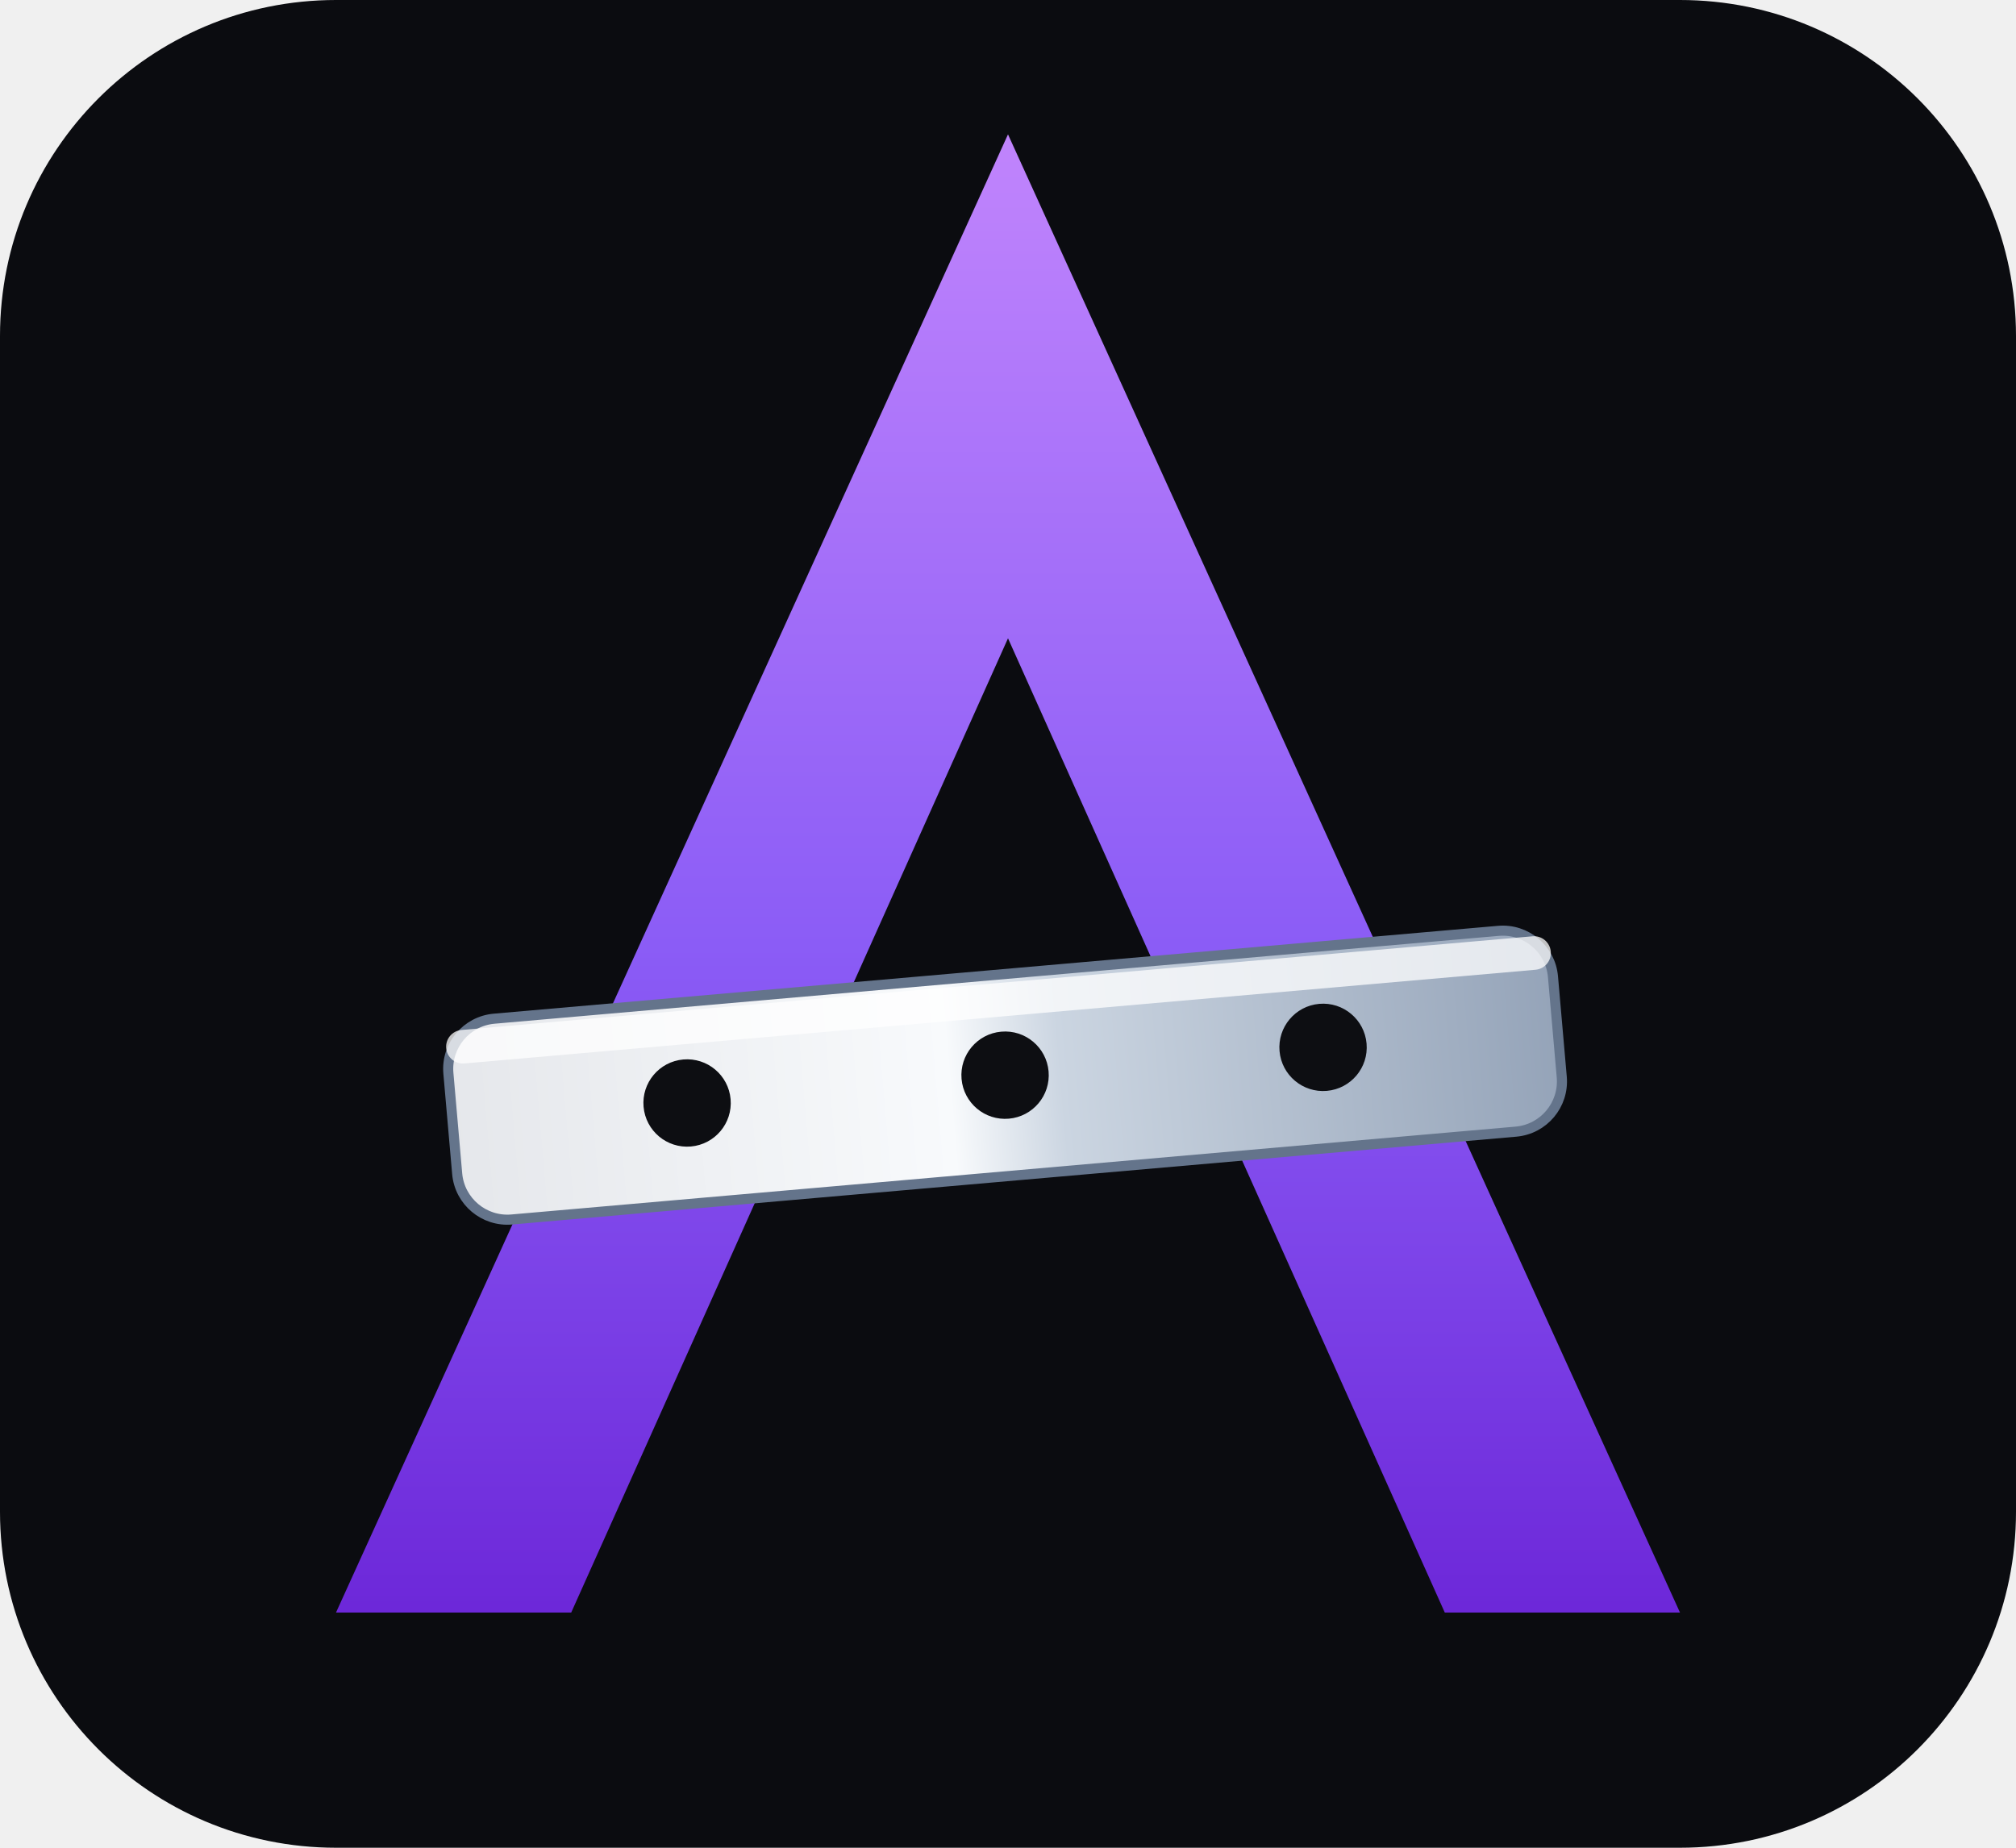
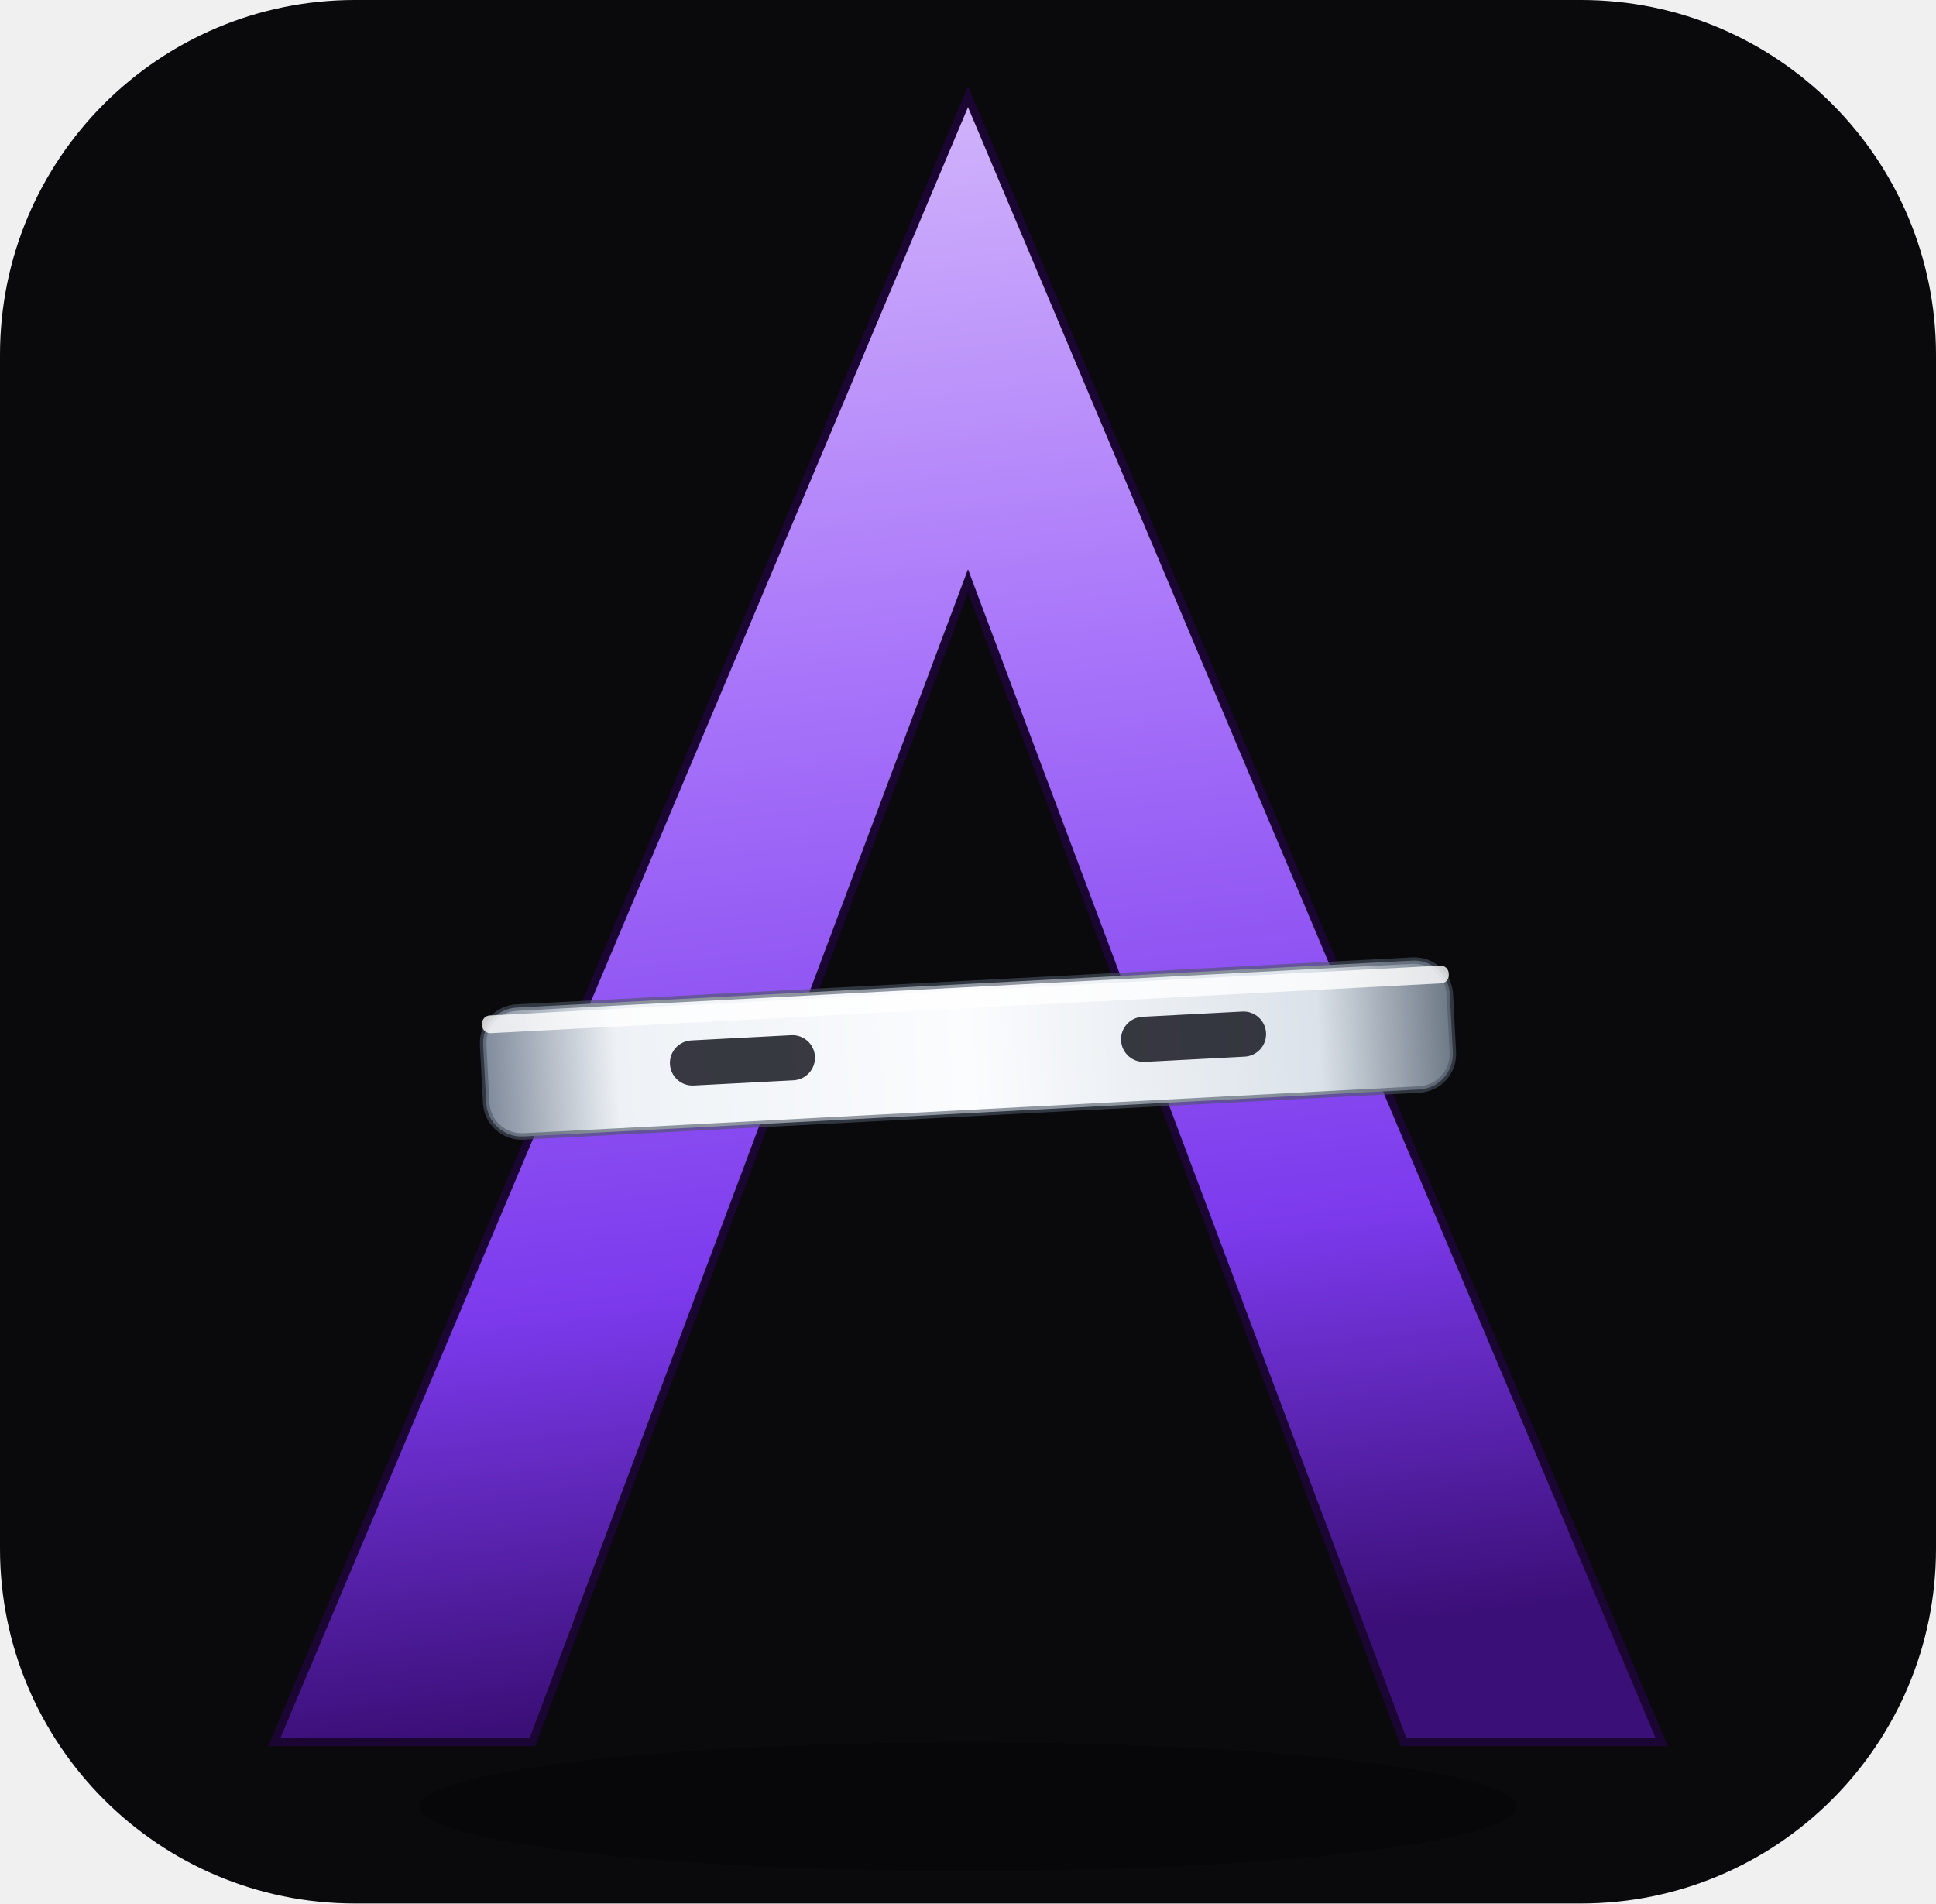
- <svg xmlns="http://www.w3.org/2000/svg" viewBox="0 0 120 110">
-   <rect width="120" height="110" rx="20" fill="#0b0c10" />
+ <svg xmlns="http://www.w3.org/2000/svg" viewBox="0 0 120 118">
+   <rect width="120" height="118" rx="22" fill="#0a0a0d" />
  <defs>
-     <linearGradient id="legGrad" x1="0%" y1="0%" x2="0%" y2="100%">
-       <stop offset="0%" stop-color="#c084fc" />
-       <stop offset="55%" stop-color="#8b5cf6" />
-       <stop offset="100%" stop-color="#6d28d9" />
+     <linearGradient id="legGrad" x1="0%" y1="0%" x2="10%" y2="100%">
+       <stop offset="0%" stop-color="#d6bcfb" />
+       <stop offset="38%" stop-color="#a976fa" />
+       <stop offset="75%" stop-color="#7c3aed" />
+       <stop offset="100%" stop-color="#3b0f78" />
    </linearGradient>
    <linearGradient id="bladeGrad" x1="0%" y1="0%" x2="100%" y2="0%">
-       <stop offset="0%" stop-color="#e5e7eb" />
-       <stop offset="45%" stop-color="#f8fafc" />
-       <stop offset="55%" stop-color="#cbd5e1" />
-       <stop offset="100%" stop-color="#94a3b8" />
+       <stop offset="0%" stop-color="#7c8798" />
+       <stop offset="14%" stop-color="#eef2f6" />
+       <stop offset="50%" stop-color="#fbfcfe" />
+       <stop offset="86%" stop-color="#dbe2e9" />
+       <stop offset="100%" stop-color="#6b7684" />
    </linearGradient>
  </defs>
-   <path d="M60 8 L20 96 L34 96 L60 38 L86 96 L100 96 Z" fill="url(#legGrad)" />
-   <g transform="rotate(-5 60 66)">
-     <rect x="27" y="58" width="66" height="12" rx="3" fill="url(#bladeGrad)" stroke="#64748b" stroke-width="0.6" />
-     <circle cx="41" cy="64" r="2.6" fill="#0d0e12" />
-     <circle cx="60" cy="64" r="2.6" fill="#0d0e12" />
-     <circle cx="79" cy="64" r="2.6" fill="#0d0e12" />
-     <rect x="27" y="58.5" width="66" height="2" rx="1" fill="#ffffff" opacity="0.75" />
+   <ellipse cx="60" cy="112" rx="34" ry="4" fill="#000000" opacity="0.28" />
+   <path d="M60 6 L17 108 L33 108 L60 36 L87 108 L103 108 Z" fill="url(#legGrad)" stroke="#1a0533" stroke-width="0.5" />
+   <g transform="rotate(-3 60 65)">
+     <rect x="30" y="61" width="60" height="8" rx="2.2" fill="url(#bladeGrad)" />
+     <rect x="30" y="61" width="60" height="8" rx="2.2" fill="none" stroke="#4b5563" stroke-width="0.4" opacity="0.6" />
+     <rect x="41.5" y="63.6" width="9" height="2.8" rx="1.4" fill="#161821" opacity="0.85" />
+     <rect x="69.5" y="63.6" width="9" height="2.8" rx="1.4" fill="#161821" opacity="0.85" />
+     <rect x="30" y="61.4" width="60" height="1.1" rx="0.5" fill="#ffffff" opacity="0.8" />
  </g>
</svg>
